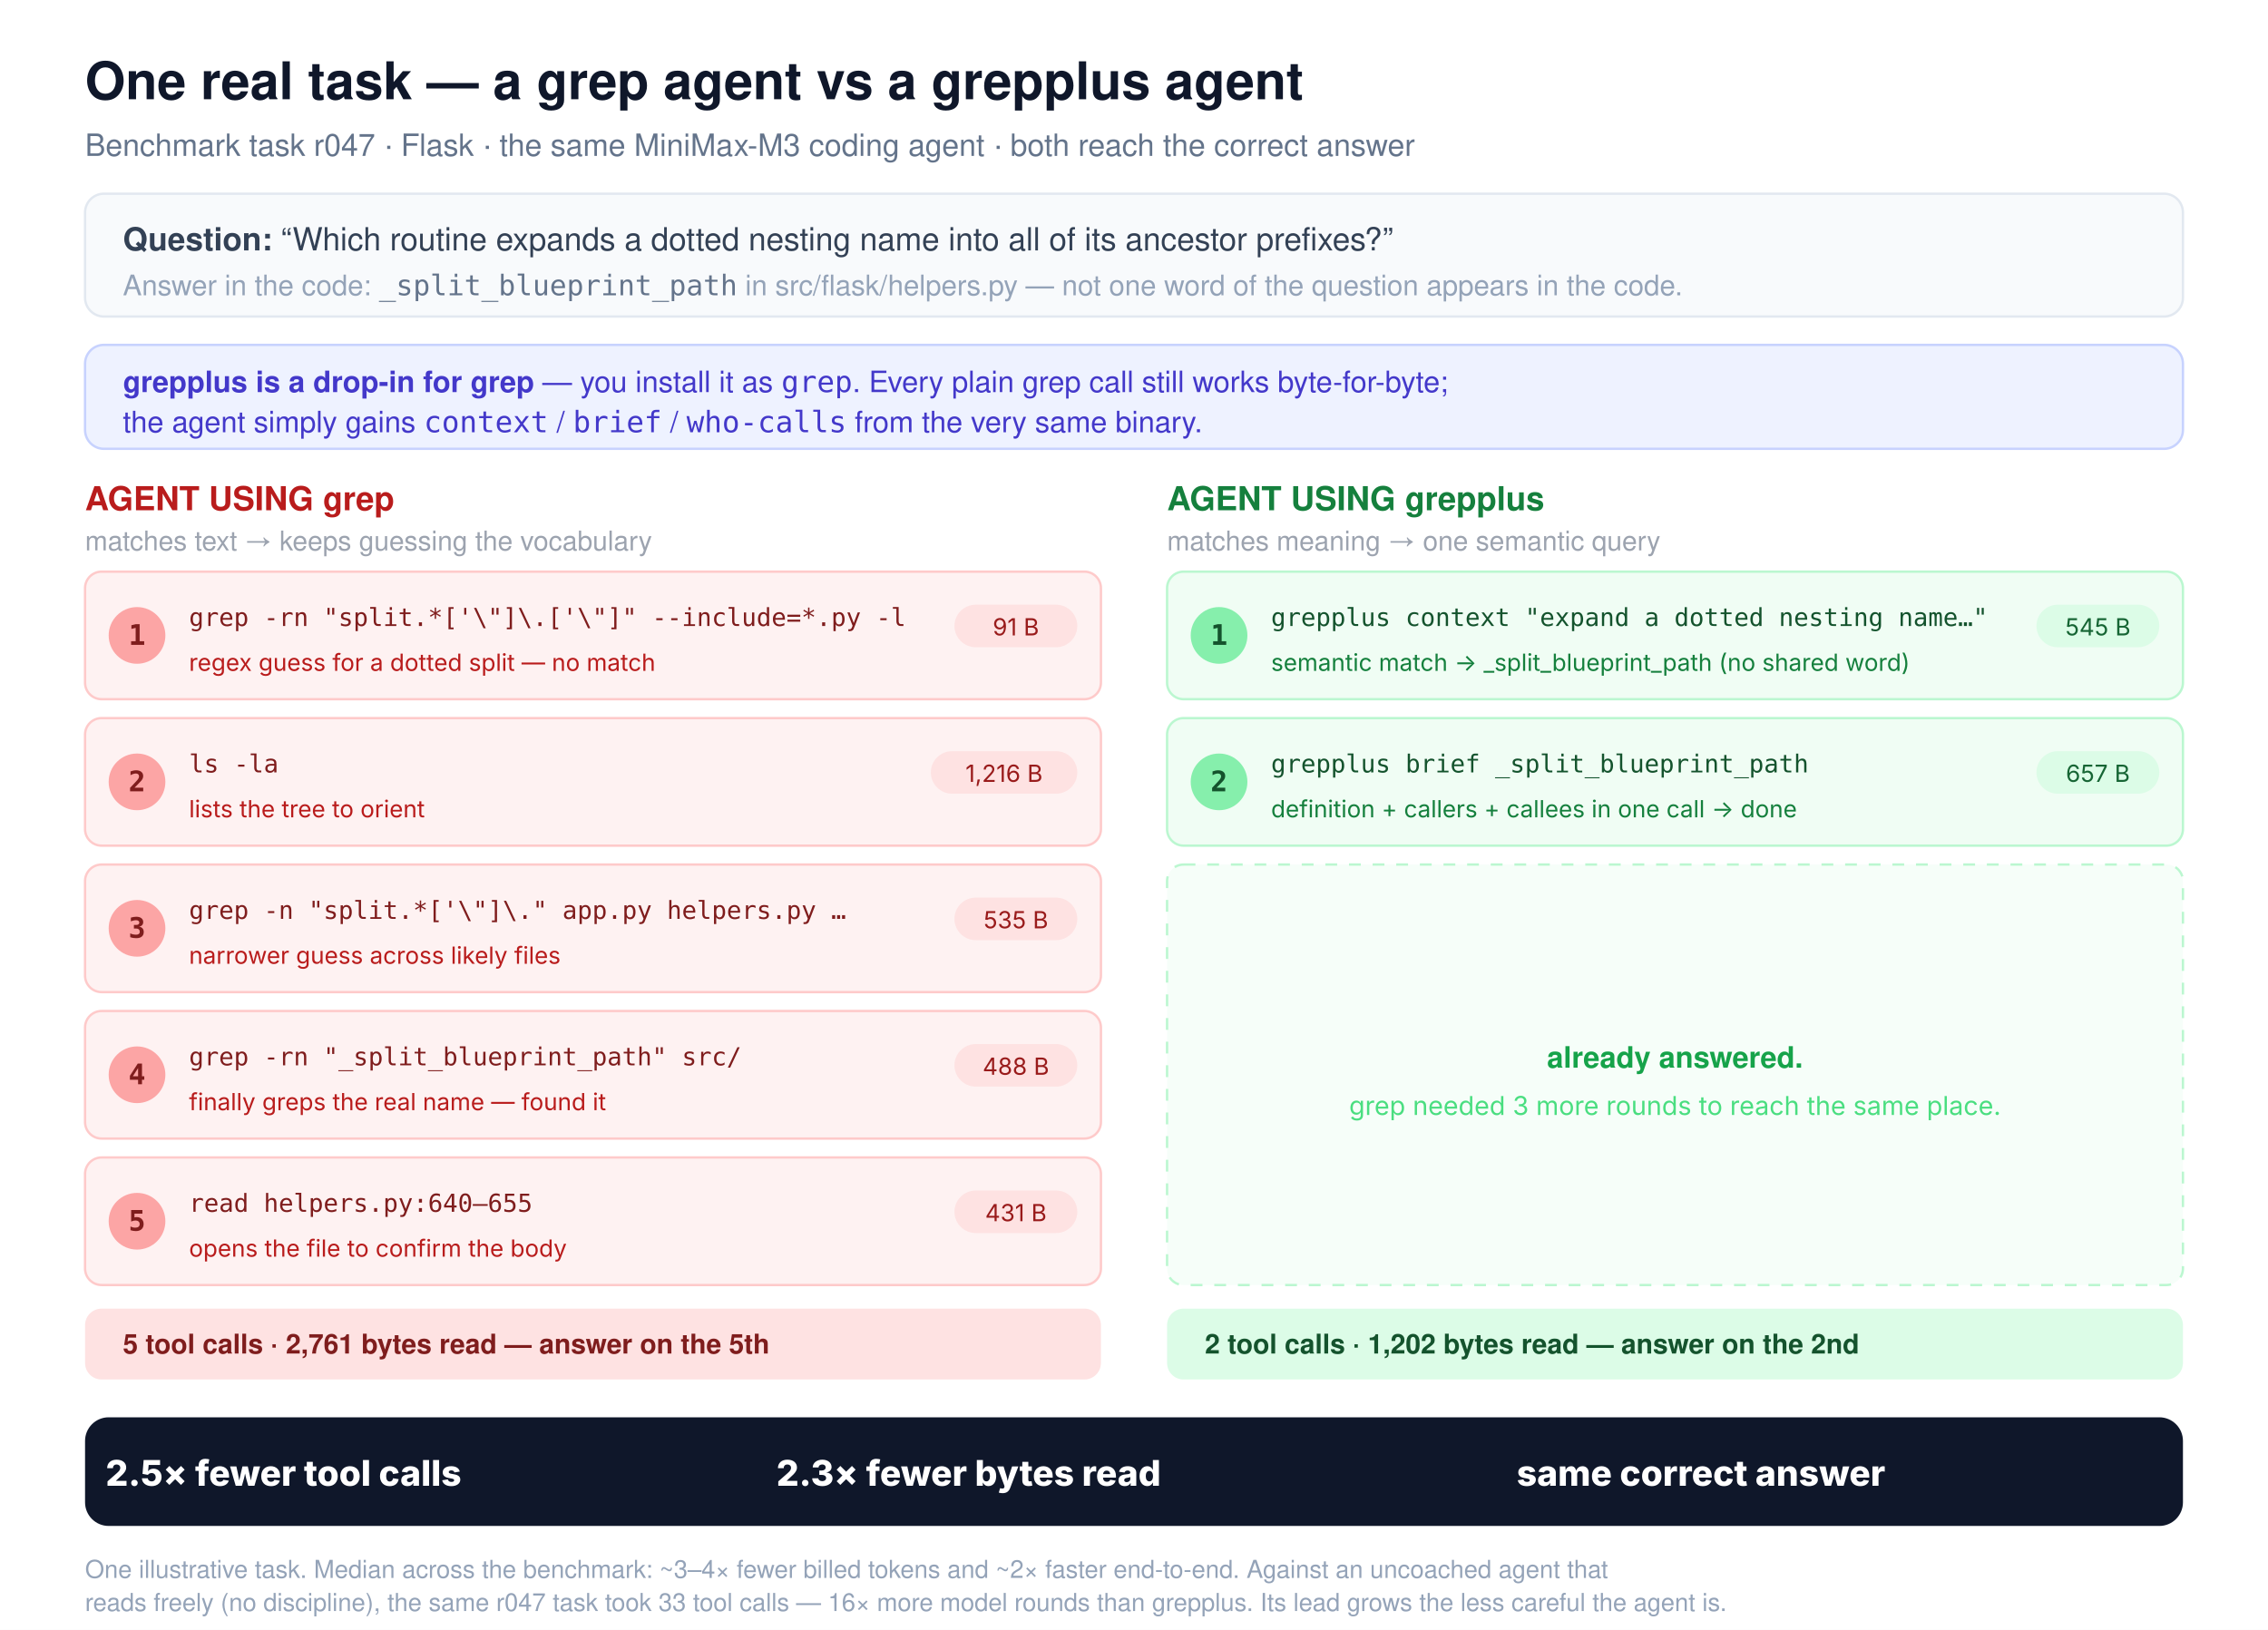
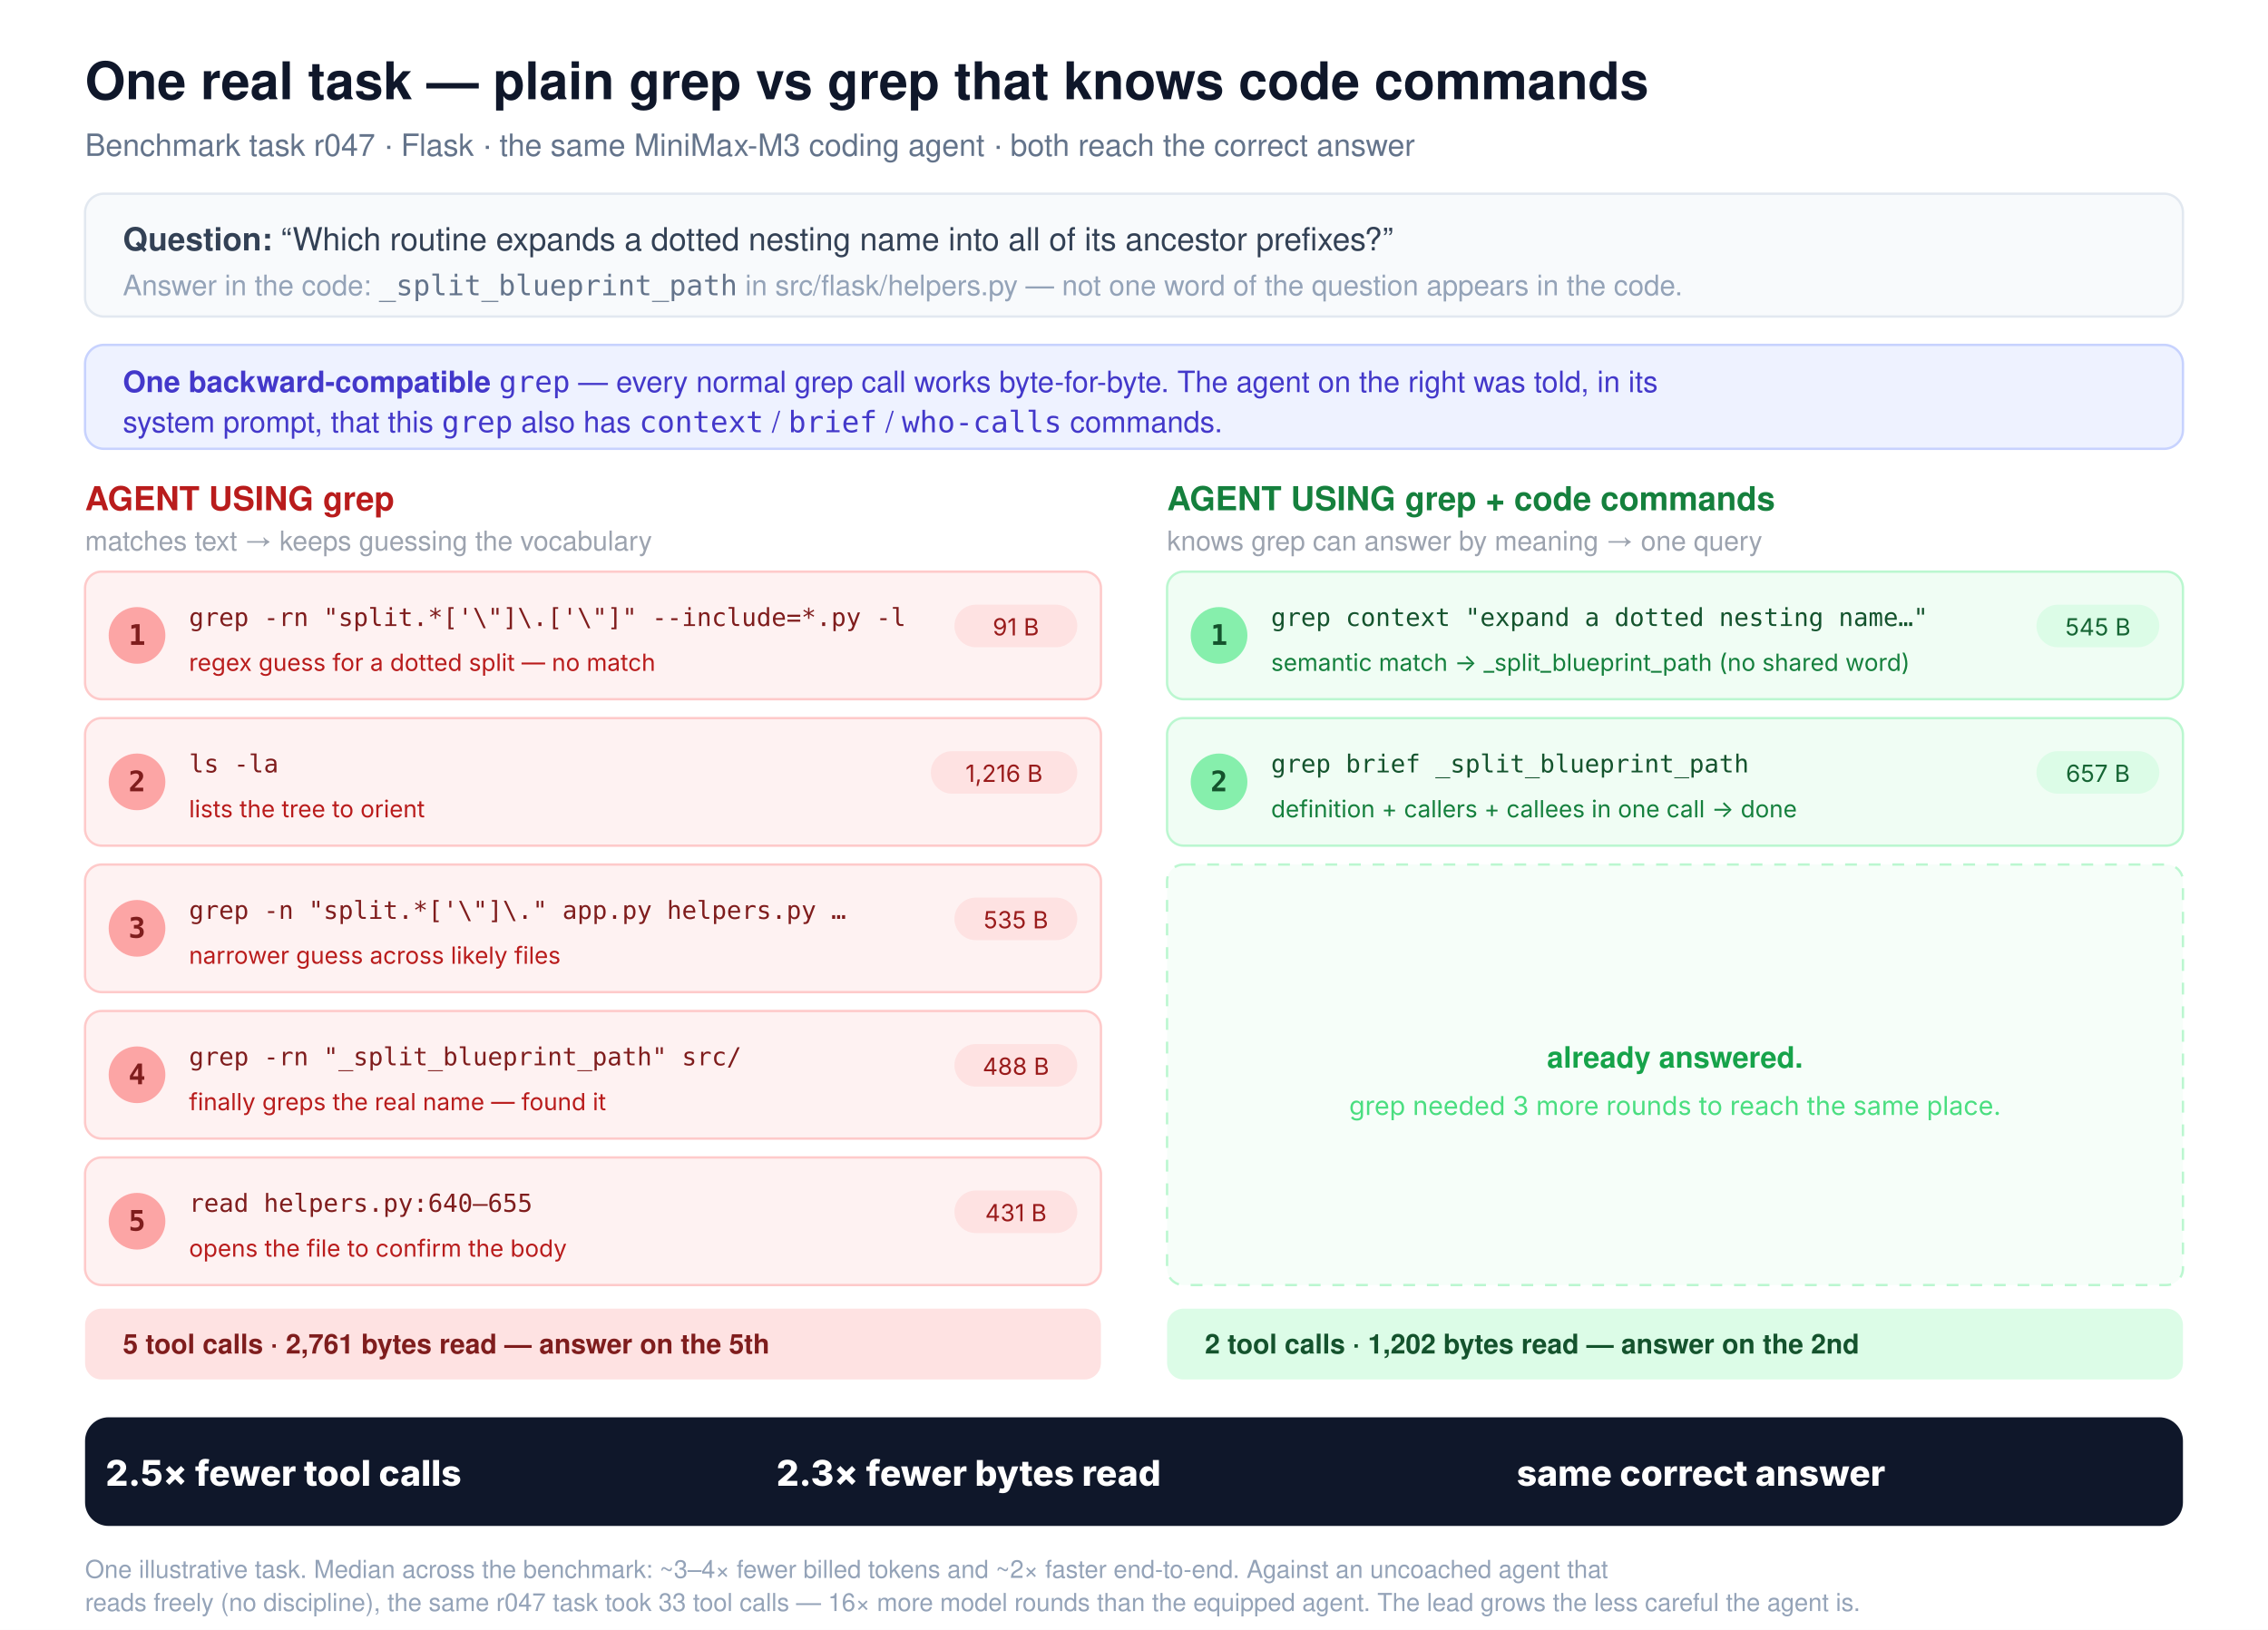
<svg xmlns="http://www.w3.org/2000/svg" viewBox="0 0 960 690" font-family="-apple-system,BlinkMacSystemFont,Segoe UI,Helvetica,Arial,sans-serif" role="img" aria-labelledby="title desc">
  <rect width="960" height="690" fill="#ffffff" />
-   <text x="36" y="42" font-size="22" font-weight="700" fill="#0f172a">One real task — a grep agent vs a grepplus agent</text>
+   <text x="36" y="42" font-size="22" font-weight="700" fill="#0f172a">One real task — plain grep vs grep that knows code commands</text>
  <text x="36" y="66" font-size="13" fill="#64748b">Benchmark task r047 · Flask · the same MiniMax-M3 coding agent · both reach the correct answer</text>
  <rect x="36" y="82" width="888" height="52" rx="8" fill="#f8fafc" stroke="#e2e8f0" />
  <text x="52" y="106" font-size="13.5" fill="#334155">
    <tspan font-weight="600">Question:</tspan> “Which routine expands a dotted nesting name into all of its ancestor prefixes?”</text>
  <text x="52" y="125" font-size="12" fill="#94a3b8">Answer in the code: <tspan font-family="ui-monospace,Menlo,monospace" fill="#64748b">_split_blueprint_path</tspan> in src/flask/helpers.py — not one word of the question appears in the code.</text>
  <rect x="36" y="146" width="888" height="44" rx="8" fill="#eef2ff" stroke="#c7d2fe" />
  <text x="52" y="166" font-size="12.5" fill="#4338ca">
-     <tspan font-weight="700">grepplus is a drop-in for grep</tspan> — you install it as <tspan font-family="ui-monospace,Menlo,monospace">grep</tspan>. Every plain grep call still works byte-for-byte;</text>
-   <text x="52" y="183" font-size="12.5" fill="#4338ca">the agent simply gains <tspan font-family="ui-monospace,Menlo,monospace">context</tspan> / <tspan font-family="ui-monospace,Menlo,monospace">brief</tspan> / <tspan font-family="ui-monospace,Menlo,monospace">who-calls</tspan> from the very same binary.</text>
+     <tspan font-weight="700">One backward-compatible</tspan>
+     <tspan font-family="ui-monospace,Menlo,monospace">grep</tspan> — every normal grep call works byte-for-byte. The agent on the right was told, in its</text>
+   <text x="52" y="183" font-size="12.5" fill="#4338ca">system prompt, that this <tspan font-family="ui-monospace,Menlo,monospace">grep</tspan> also has <tspan font-family="ui-monospace,Menlo,monospace">context</tspan> / <tspan font-family="ui-monospace,Menlo,monospace">brief</tspan> / <tspan font-family="ui-monospace,Menlo,monospace">who-calls</tspan> commands.</text>
  <text x="36" y="216" font-size="14" font-weight="700" fill="#b91c1c">AGENT USING grep</text>
  <text x="36" y="233" font-size="11.5" fill="#9ca3af">matches text → keeps guessing the vocabulary</text>
-   <text x="494" y="216" font-size="14" font-weight="700" fill="#15803d">AGENT USING grepplus</text>
-   <text x="494" y="233" font-size="11.5" fill="#9ca3af">matches meaning → one semantic query</text>
+   <text x="494" y="216" font-size="14" font-weight="700" fill="#15803d">AGENT USING grep + code commands</text>
+   <text x="494" y="233" font-size="11.5" fill="#9ca3af">knows grep can answer by meaning → one query</text>
  <g font-family="ui-monospace,Menlo,monospace">
    <rect x="36" y="242" width="430" height="54" rx="7" fill="#fef2f2" stroke="#fecaca" />
    <circle cx="58" cy="269" r="12" fill="#fca5a5" />
    <text x="58" y="273" font-size="12" font-weight="700" fill="#7f1d1d" text-anchor="middle">1</text>
    <text x="80" y="265" font-size="10.5" fill="#7f1d1d">grep -rn "split.*['\"]\.['\"]" --include=*.py -l</text>
    <text x="80" y="284" font-size="10" font-family="-apple-system" fill="#b91c1c">regex guess for a dotted split — no match</text>
    <rect x="404" y="256" width="52" height="18" rx="9" fill="#fee2e2" />
    <text x="430" y="269" font-size="10" fill="#991b1b" text-anchor="middle" font-family="-apple-system">91 B</text>
    <rect x="36" y="304" width="430" height="54" rx="7" fill="#fef2f2" stroke="#fecaca" />
    <circle cx="58" cy="331" r="12" fill="#fca5a5" />
    <text x="58" y="335" font-size="12" font-weight="700" fill="#7f1d1d" text-anchor="middle">2</text>
    <text x="80" y="327" font-size="10.5" fill="#7f1d1d">ls -la</text>
    <text x="80" y="346" font-size="10" font-family="-apple-system" fill="#b91c1c">lists the tree to orient</text>
    <rect x="394" y="318" width="62" height="18" rx="9" fill="#fee2e2" />
    <text x="425" y="331" font-size="10" fill="#991b1b" text-anchor="middle" font-family="-apple-system">1,216 B</text>
    <rect x="36" y="366" width="430" height="54" rx="7" fill="#fef2f2" stroke="#fecaca" />
    <circle cx="58" cy="393" r="12" fill="#fca5a5" />
    <text x="58" y="397" font-size="12" font-weight="700" fill="#7f1d1d" text-anchor="middle">3</text>
    <text x="80" y="389" font-size="10.5" fill="#7f1d1d">grep -n "split.*['\"]\." app.py helpers.py …</text>
    <text x="80" y="408" font-size="10" font-family="-apple-system" fill="#b91c1c">narrower guess across likely files</text>
    <rect x="404" y="380" width="52" height="18" rx="9" fill="#fee2e2" />
    <text x="430" y="393" font-size="10" fill="#991b1b" text-anchor="middle" font-family="-apple-system">535 B</text>
    <rect x="36" y="428" width="430" height="54" rx="7" fill="#fef2f2" stroke="#fecaca" />
    <circle cx="58" cy="455" r="12" fill="#fca5a5" />
    <text x="58" y="459" font-size="12" font-weight="700" fill="#7f1d1d" text-anchor="middle">4</text>
    <text x="80" y="451" font-size="10.5" fill="#7f1d1d">grep -rn "_split_blueprint_path" src/</text>
    <text x="80" y="470" font-size="10" font-family="-apple-system" fill="#b91c1c">finally greps the real name — found it</text>
    <rect x="404" y="442" width="52" height="18" rx="9" fill="#fee2e2" />
    <text x="430" y="455" font-size="10" fill="#991b1b" text-anchor="middle" font-family="-apple-system">488 B</text>
    <rect x="36" y="490" width="430" height="54" rx="7" fill="#fef2f2" stroke="#fecaca" />
    <circle cx="58" cy="517" r="12" fill="#fca5a5" />
    <text x="58" y="521" font-size="12" font-weight="700" fill="#7f1d1d" text-anchor="middle">5</text>
    <text x="80" y="513" font-size="10.5" fill="#7f1d1d">read helpers.py:640–655</text>
    <text x="80" y="532" font-size="10" font-family="-apple-system" fill="#b91c1c">opens the file to confirm the body</text>
    <rect x="404" y="504" width="52" height="18" rx="9" fill="#fee2e2" />
    <text x="430" y="517" font-size="10" fill="#991b1b" text-anchor="middle" font-family="-apple-system">431 B</text>
  </g>
  <rect x="36" y="554" width="430" height="30" rx="7" fill="#fee2e2" />
  <text x="52" y="573" font-size="11.5" font-weight="600" fill="#7f1d1d">5 tool calls · 2,761 bytes read — answer on the 5th</text>
  <g font-family="ui-monospace,Menlo,monospace">
    <rect x="494" y="242" width="430" height="54" rx="7" fill="#f0fdf4" stroke="#bbf7d0" />
    <circle cx="516" cy="269" r="12" fill="#86efac" />
    <text x="516" y="273" font-size="12" font-weight="700" fill="#14532d" text-anchor="middle">1</text>
-     <text x="538" y="265" font-size="10.5" fill="#14532d">grepplus context "expand a dotted nesting name…"</text>
+     <text x="538" y="265" font-size="10.5" fill="#14532d">grep context "expand a dotted nesting name…"</text>
    <text x="538" y="284" font-size="10" font-family="-apple-system" fill="#15803d">semantic match → _split_blueprint_path (no shared word)</text>
    <rect x="862" y="256" width="52" height="18" rx="9" fill="#dcfce7" />
    <text x="888" y="269" font-size="10" fill="#166534" text-anchor="middle" font-family="-apple-system">545 B</text>
    <rect x="494" y="304" width="430" height="54" rx="7" fill="#f0fdf4" stroke="#bbf7d0" />
    <circle cx="516" cy="331" r="12" fill="#86efac" />
    <text x="516" y="335" font-size="12" font-weight="700" fill="#14532d" text-anchor="middle">2</text>
-     <text x="538" y="327" font-size="10.5" fill="#14532d">grepplus brief _split_blueprint_path</text>
+     <text x="538" y="327" font-size="10.5" fill="#14532d">grep brief _split_blueprint_path</text>
    <text x="538" y="346" font-size="10" font-family="-apple-system" fill="#15803d">definition + callers + callees in one call → done</text>
    <rect x="862" y="318" width="52" height="18" rx="9" fill="#dcfce7" />
    <text x="888" y="331" font-size="10" fill="#166534" text-anchor="middle" font-family="-apple-system">657 B</text>
  </g>
  <rect x="494" y="366" width="430" height="178" rx="7" fill="#f6fef9" stroke="#bbf7d0" stroke-dasharray="5 5" />
  <text x="709" y="452" font-size="12.5" font-weight="600" fill="#16a34a" text-anchor="middle">already answered.</text>
  <text x="709" y="472" font-size="11" fill="#4ade80" text-anchor="middle" font-family="-apple-system">grep needed 3 more rounds to reach the same place.</text>
  <rect x="494" y="554" width="430" height="30" rx="7" fill="#dcfce7" />
  <text x="510" y="573" font-size="11.5" font-weight="600" fill="#14532d">2 tool calls · 1,202 bytes read — answer on the 2nd</text>
  <rect x="36" y="600" width="888" height="46" rx="10" fill="#0f172a" />
  <g font-size="15" font-weight="800" fill="#ffffff" font-family="-apple-system">
    <text x="120" y="629" text-anchor="middle">2.5× fewer tool calls</text>
    <text x="410" y="629" text-anchor="middle">2.3× fewer bytes read</text>
    <text x="720" y="629" text-anchor="middle">same correct answer</text>
  </g>
  <text x="36" y="668" font-size="10.5" fill="#94a3b8">One illustrative task. Median across the benchmark: ~3–4× fewer billed tokens and ~2× faster end-to-end. Against an uncoached agent that</text>
-   <text x="36" y="682" font-size="10.5" fill="#94a3b8">reads freely (no discipline), the same r047 task took 33 tool calls — 16× more model rounds than grepplus. Its lead grows the less careful the agent is.</text>
+   <text x="36" y="682" font-size="10.5" fill="#94a3b8">reads freely (no discipline), the same r047 task took 33 tool calls — 16× more model rounds than the equipped agent. The lead grows the less careful the agent is.</text>
</svg>
